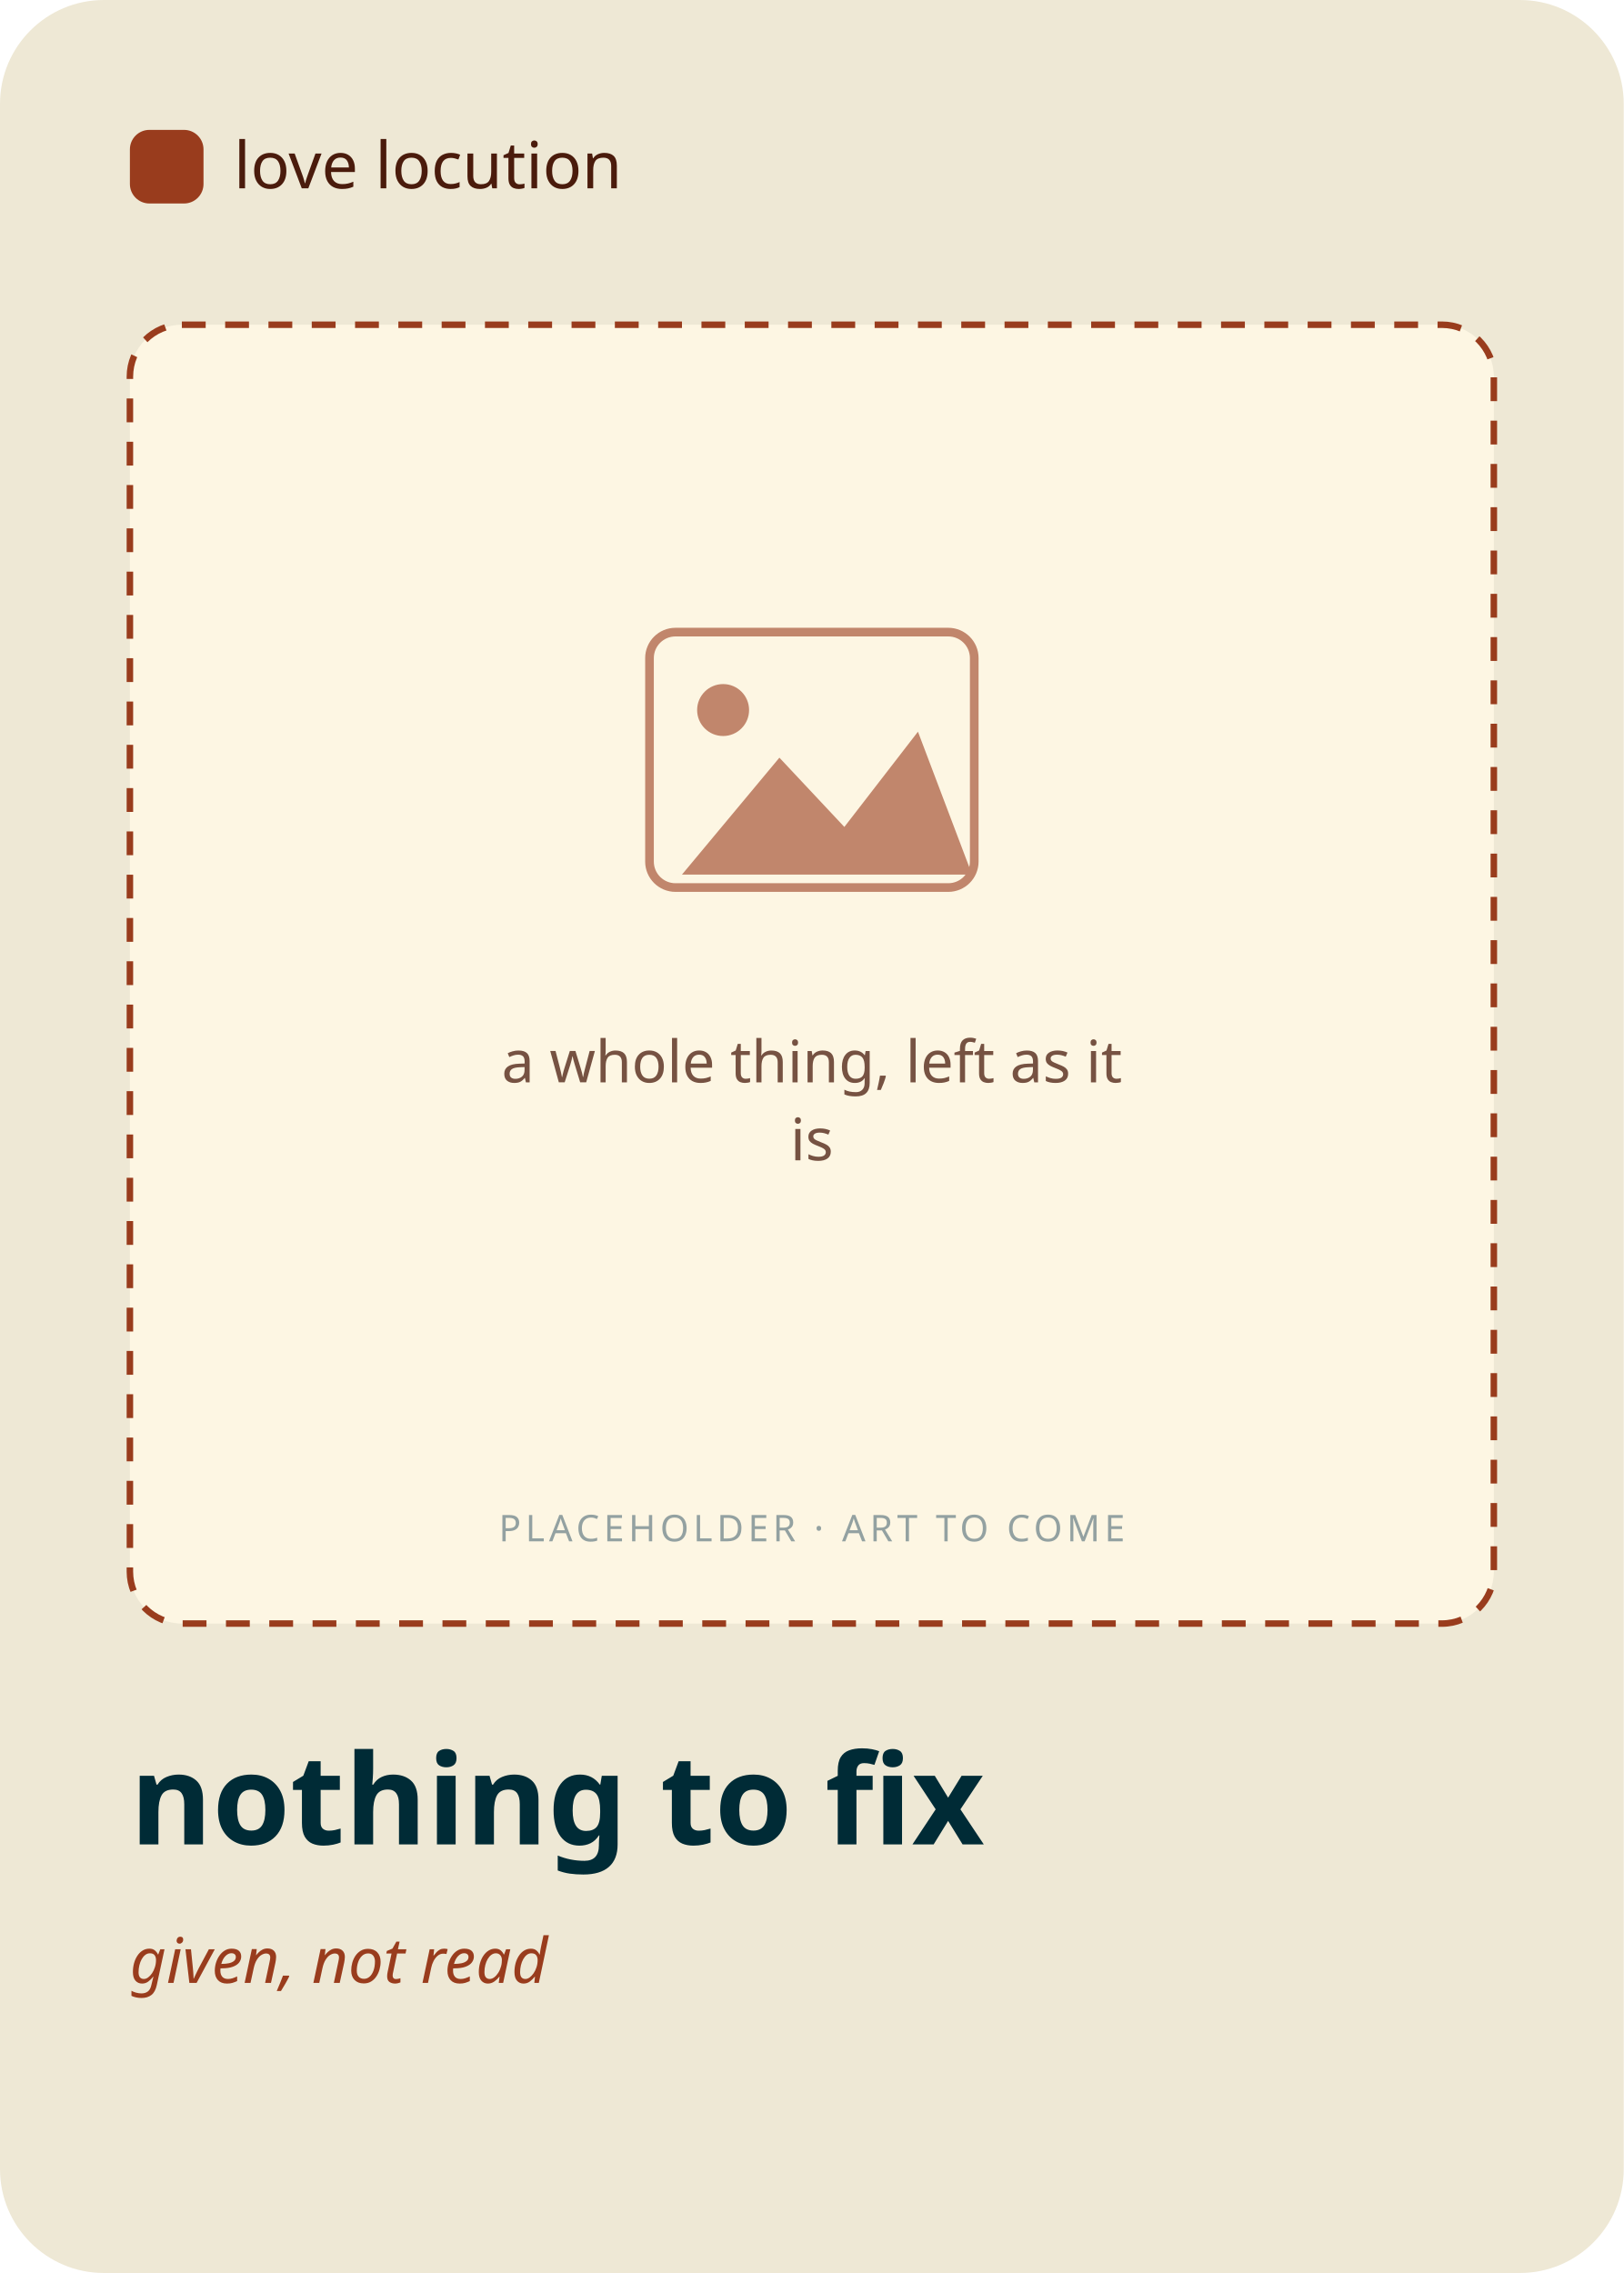
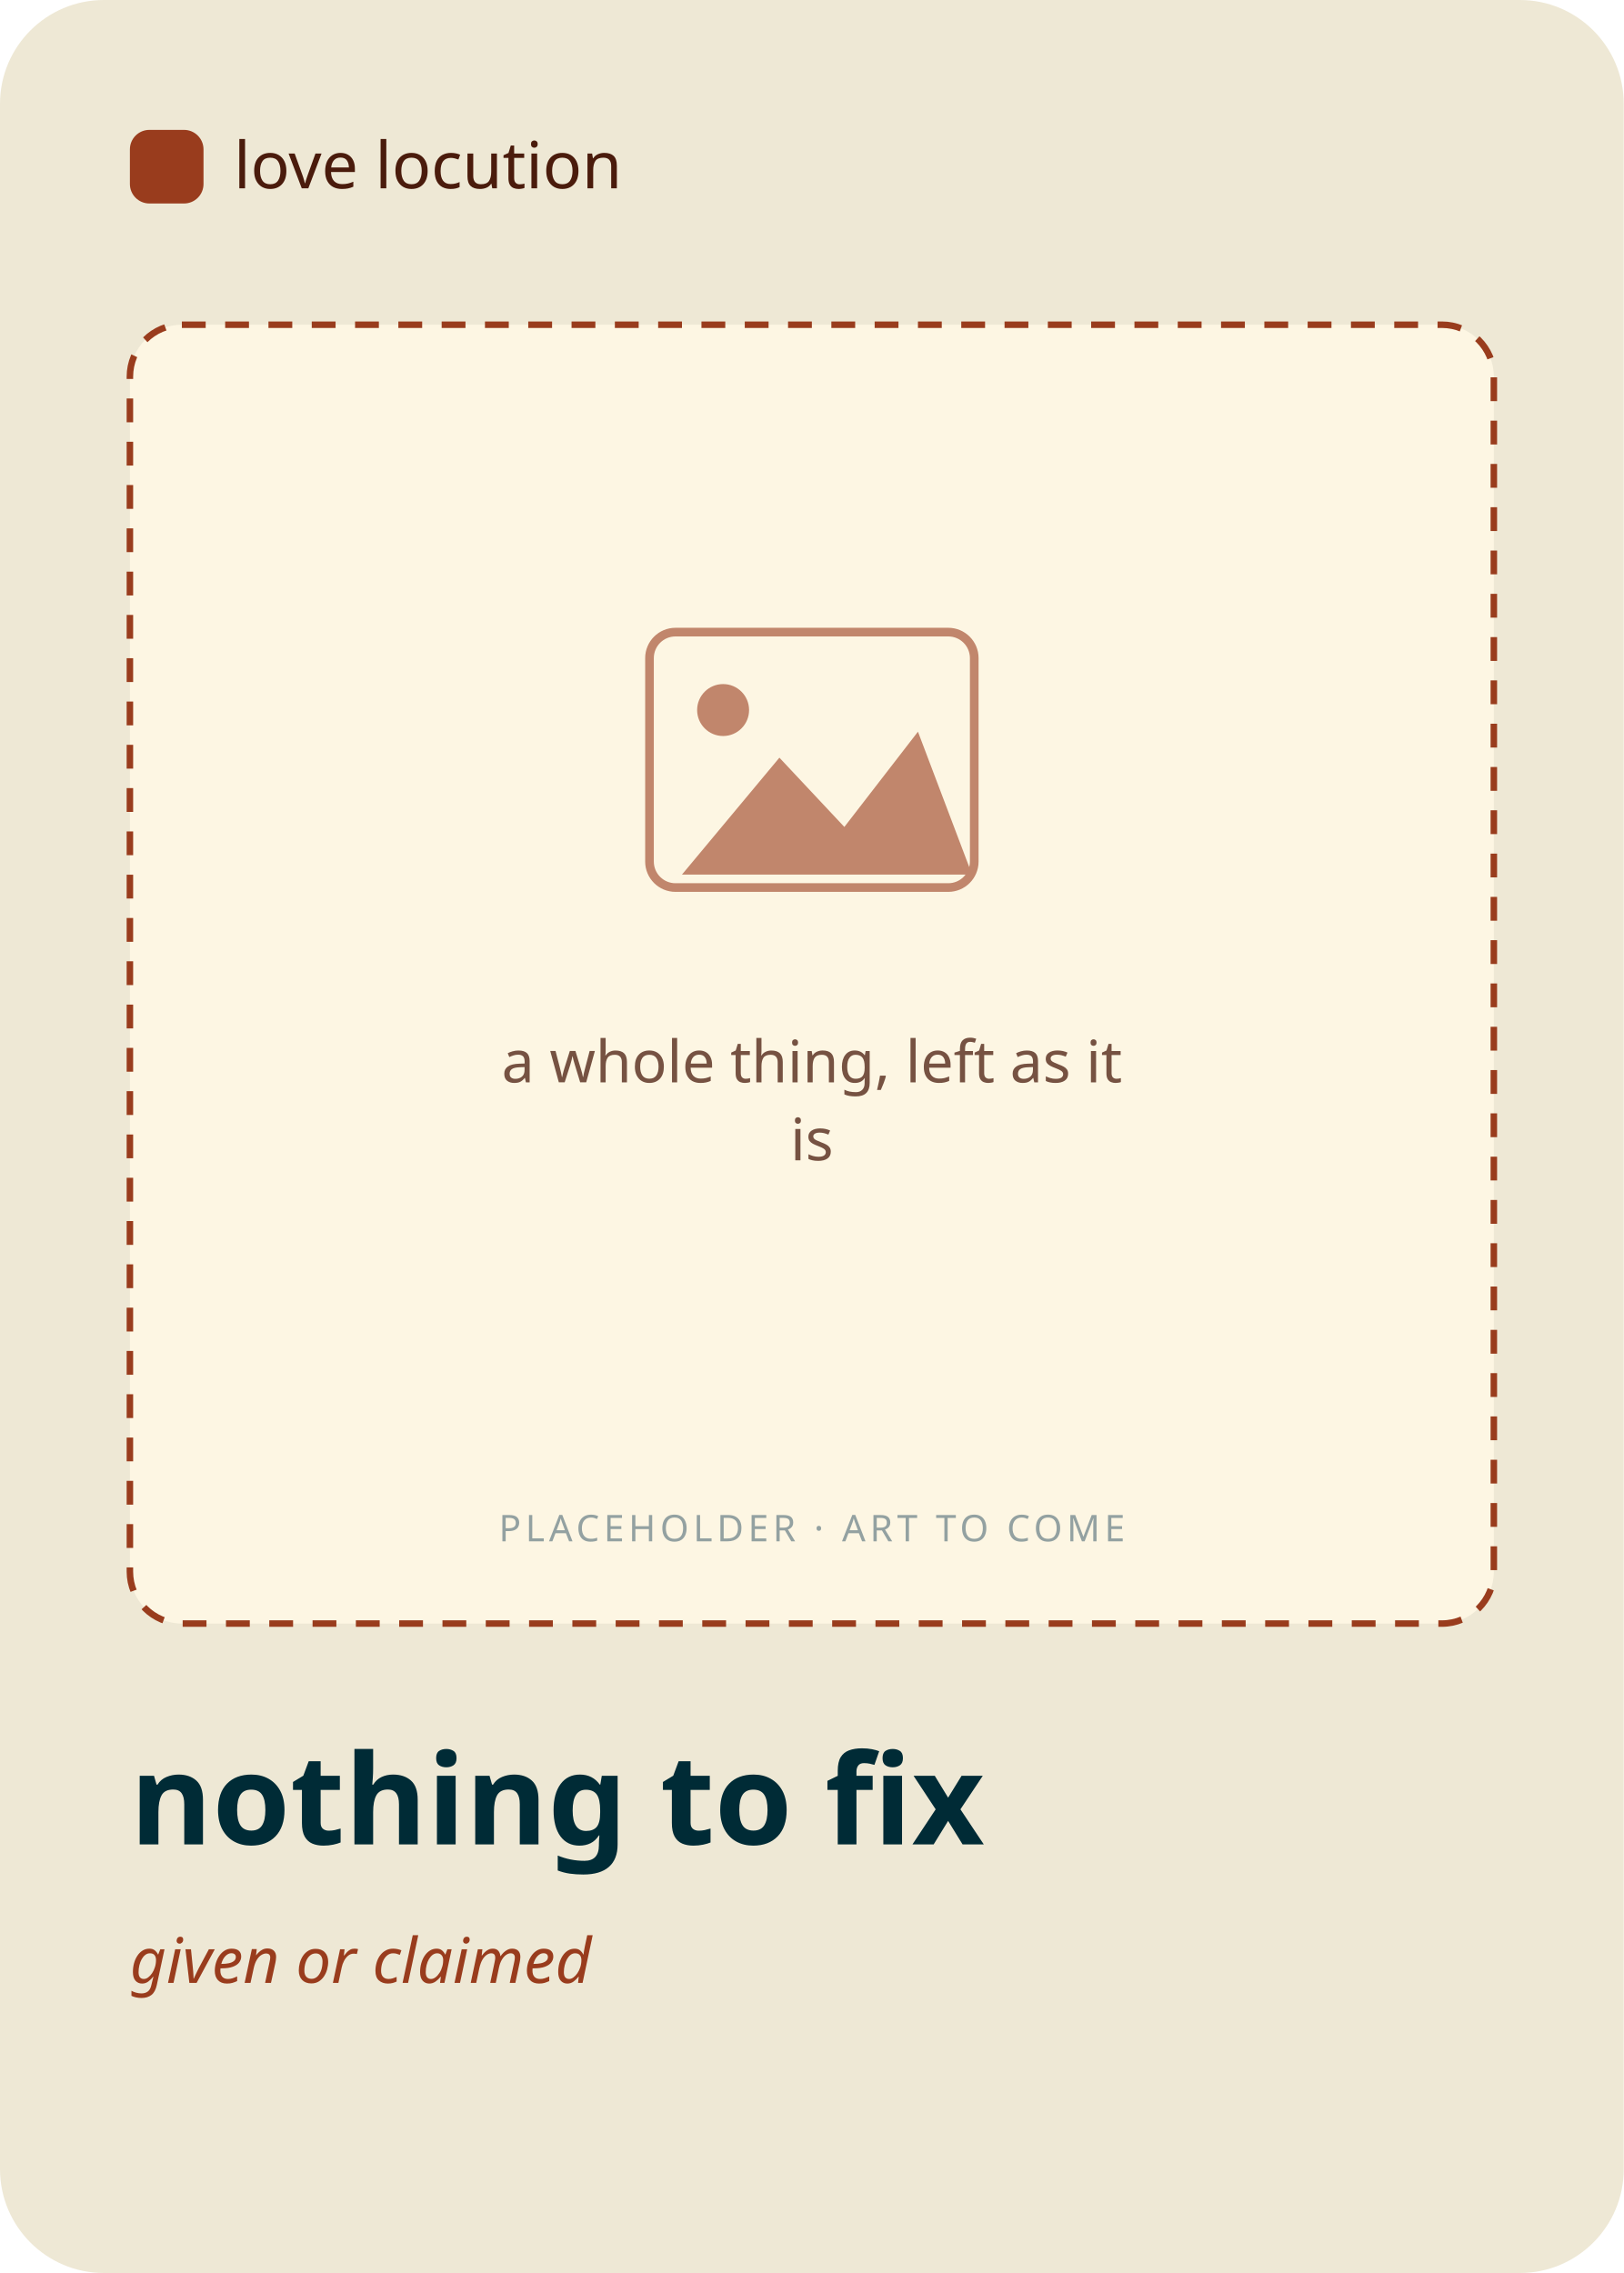
<svg xmlns="http://www.w3.org/2000/svg" viewBox="0 0 750 1050" width="750" height="1050">
  <rect x="0" y="0" width="750" height="1050" rx="48" fill="#eee8d5" />
  <rect x="60" y="60" width="34" height="34" rx="9" fill="#993C1D" />
  <text x="108" y="87" font-family="'Atkinson Hyperlegible','Atkinson Hyperlegible Next',sans-serif" font-size="30" font-weight="500" fill="#4A1B0C">love locution</text>
  <rect id="art" x="60" y="150" width="630" height="600" rx="24" fill="#fdf6e3" stroke="#993C1D" stroke-width="3" stroke-dasharray="11 9" />
  <g id="art-placeholder" opacity="0.6">
    <rect x="300" y="292" width="150" height="118" rx="12" fill="none" stroke="#993C1D" stroke-width="4" />
    <circle cx="334" cy="328" r="12" fill="#993C1D" />
    <polygon points="315,404 360,350 390,382 424,338 449,404" fill="#993C1D" />
  </g>
  <text x="375" y="500" text-anchor="middle" font-family="'Atkinson Hyperlegible','Atkinson Hyperlegible Next',sans-serif" font-size="27" fill="#4A1B0C" opacity="0.75">a whole thing, left as it</text>
  <text x="375" y="536" text-anchor="middle" font-family="'Atkinson Hyperlegible','Atkinson Hyperlegible Next',sans-serif" font-size="27" fill="#4A1B0C" opacity="0.75">is</text>
  <text x="375" y="712" text-anchor="middle" font-family="'Atkinson Hyperlegible','Atkinson Hyperlegible Next',sans-serif" font-size="17" fill="#93a1a1" letter-spacing="2">PLACEHOLDER · ART TO COME</text>
  <text x="60" y="852" font-family="'Atkinson Hyperlegible','Atkinson Hyperlegible Next',sans-serif" font-size="58" font-weight="700" fill="#002b36">nothing to fix</text>
-   <text x="60" y="916" font-family="'Atkinson Hyperlegible','Atkinson Hyperlegible Next',sans-serif" font-size="29" font-style="italic" fill="#993C1D">given, not read</text>
+   <text x="60" y="916" font-family="'Atkinson Hyperlegible','Atkinson Hyperlegible Next',sans-serif" font-size="29" font-style="italic" fill="#993C1D">given or claimed</text>
</svg>
